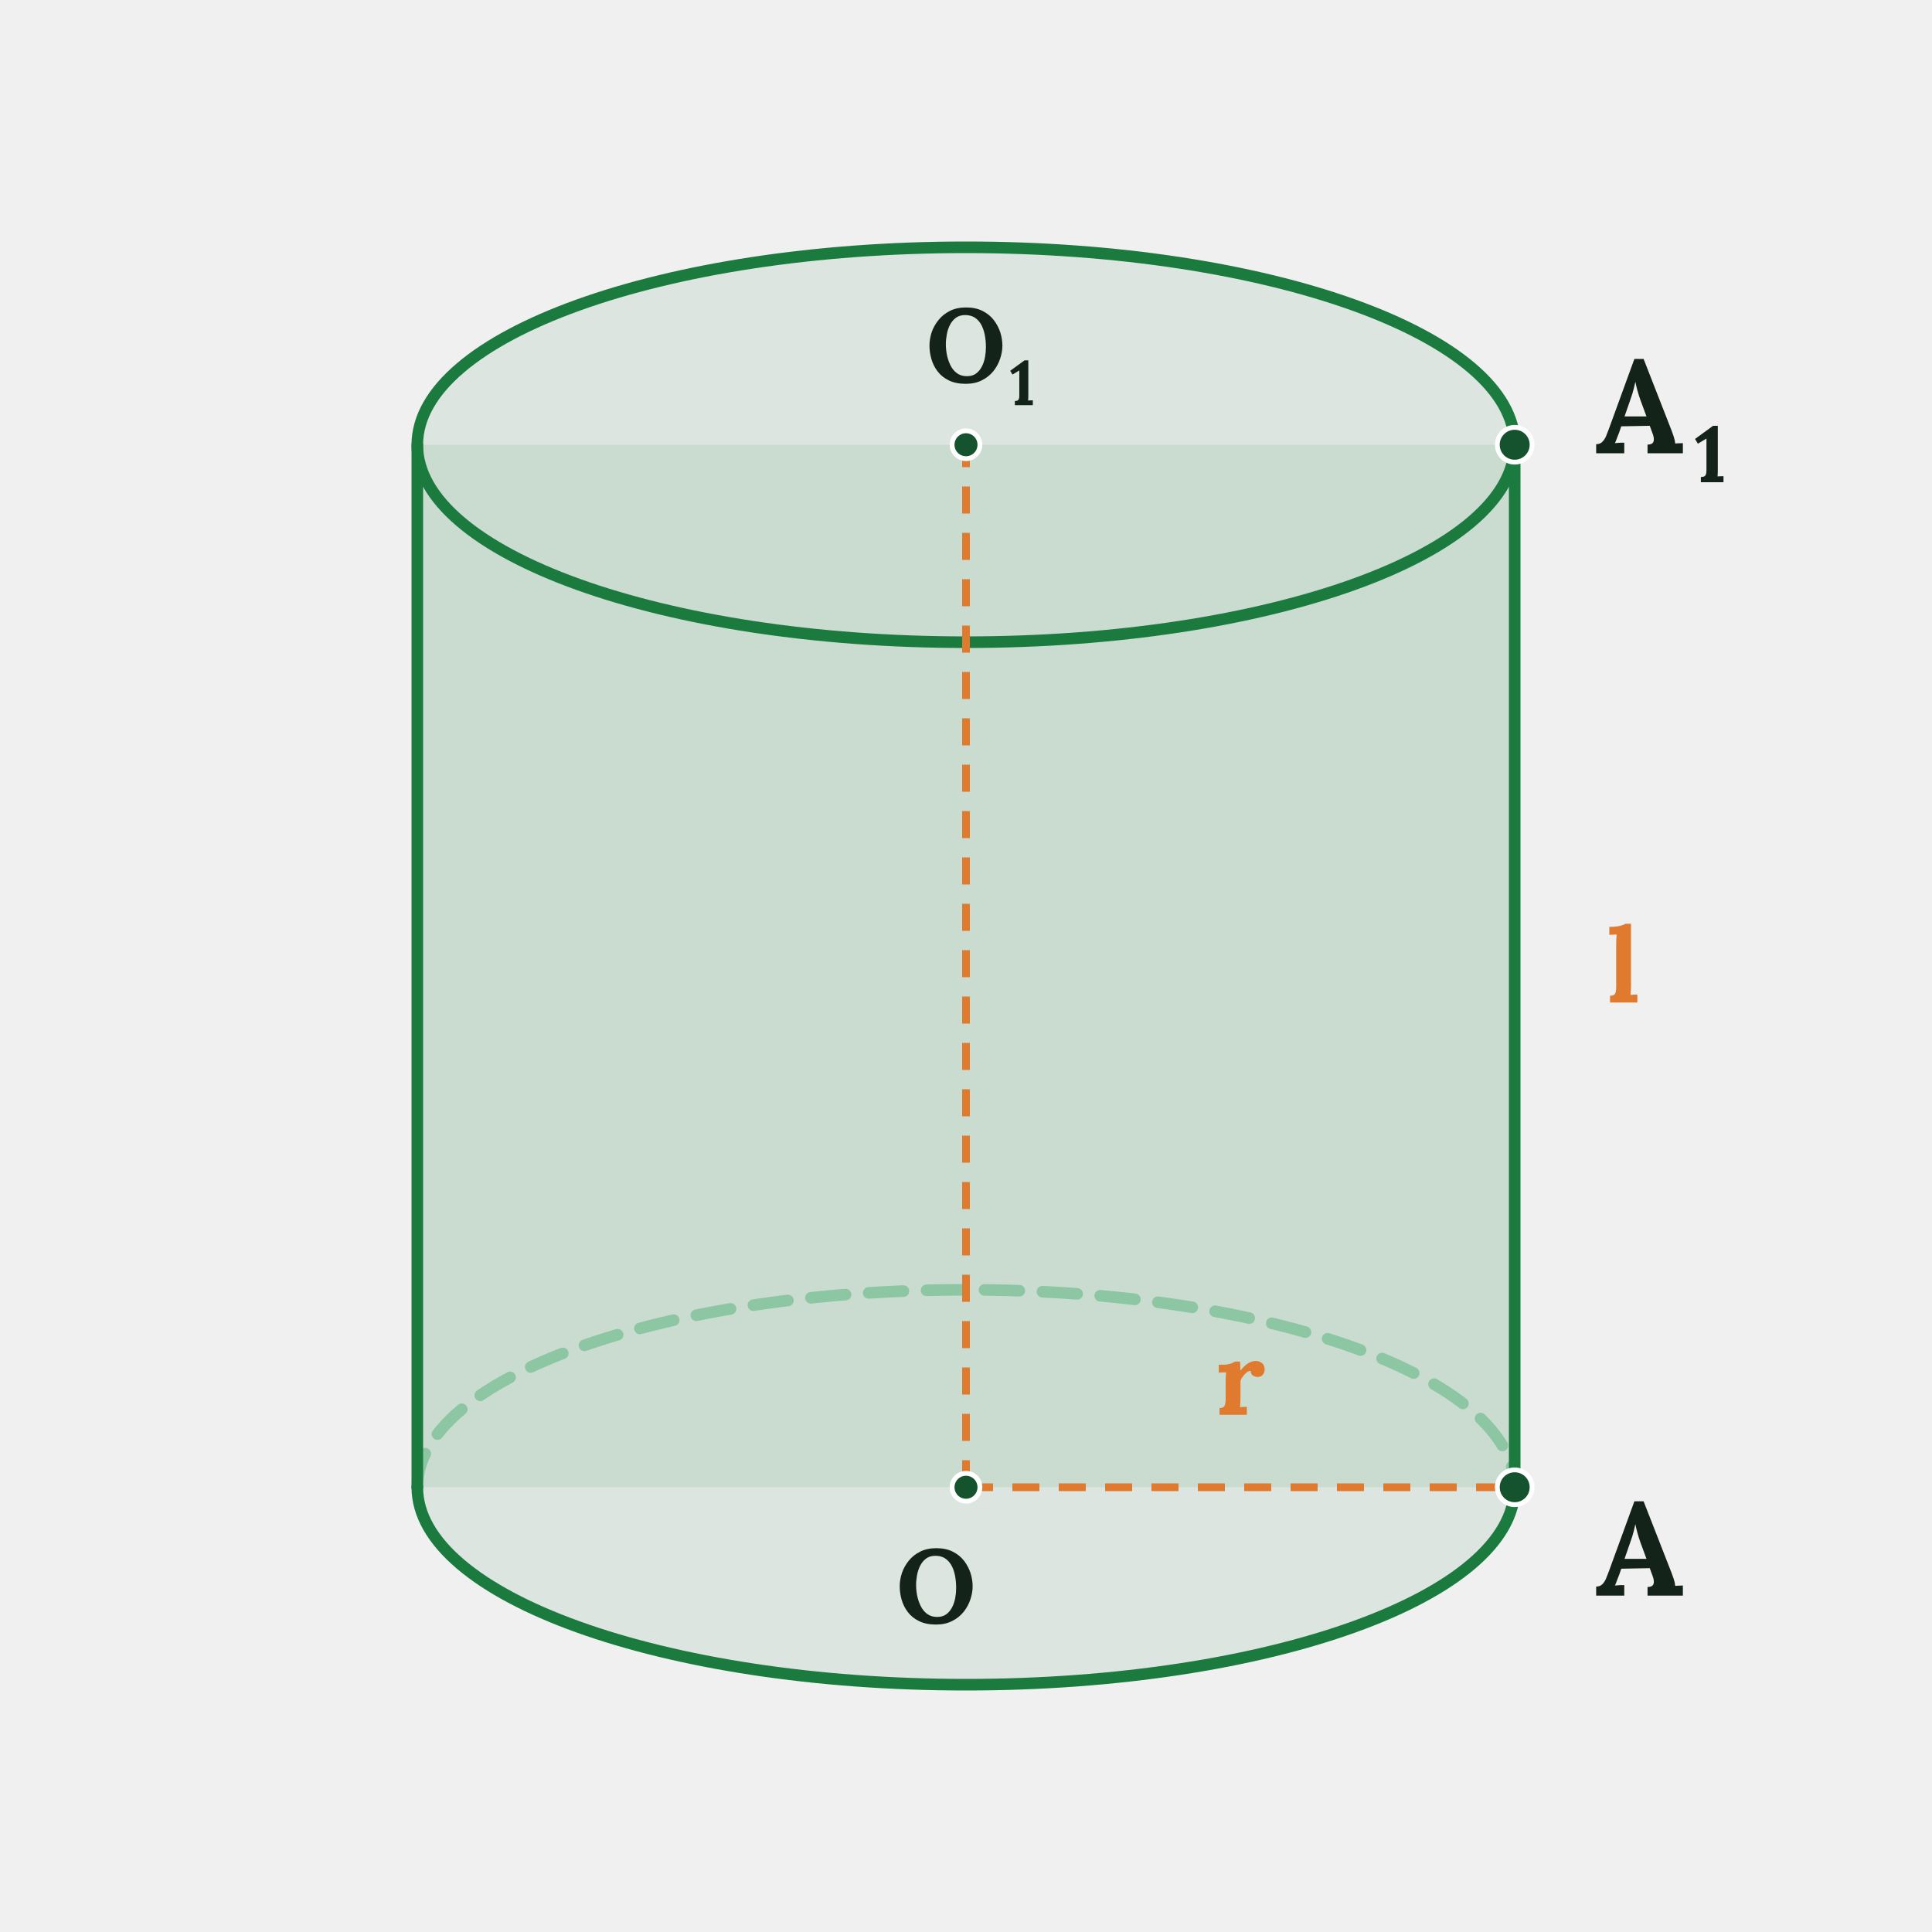
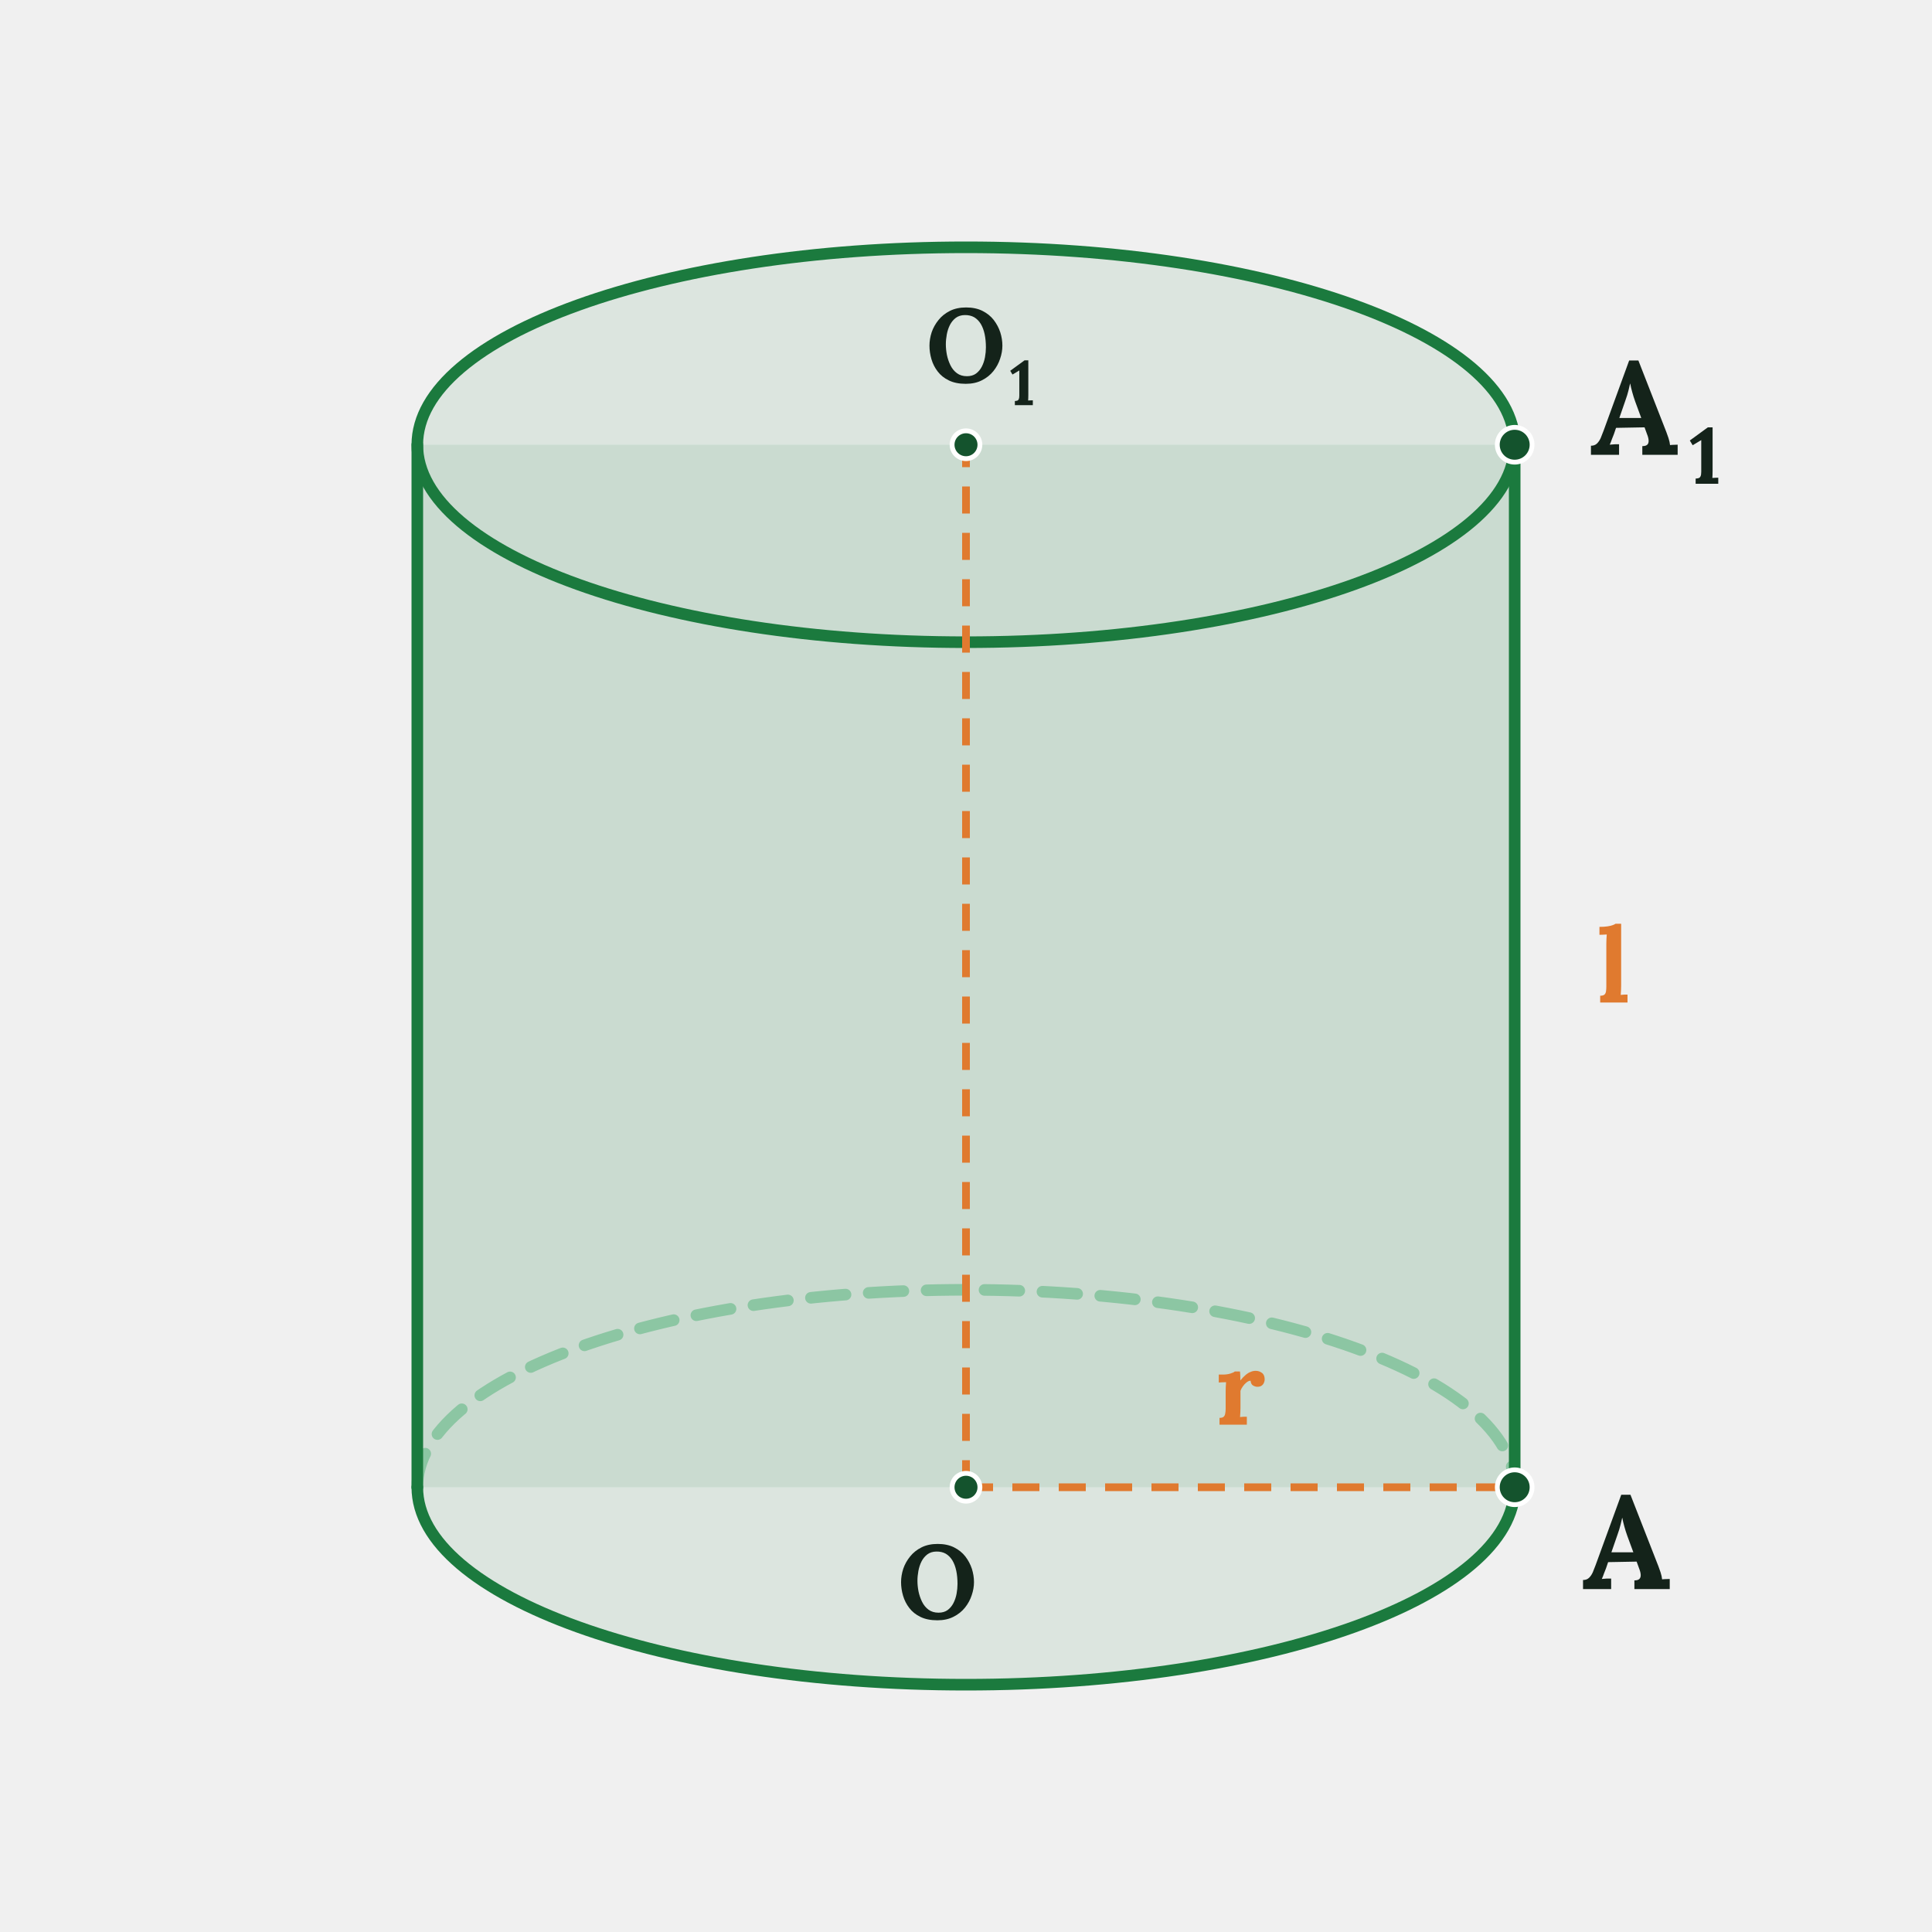
<svg xmlns="http://www.w3.org/2000/svg" viewBox="0 0 1000 1000" width="1000" height="1000">
  <polygon points="216.0,230.2 784.0,230.2 784.0,769.8 216.0,769.8" fill="#1B7A3E" fill-opacity="0.09" stroke="none" />
  <path d="M 216.0 769.8 L 216.0 230.2 A 284.0 102.2 0 1 1 784.0 230.2 L 784.0 769.8 A 284.0 102.2 0 0 1 216.0 769.8 Z" fill="#1B7A3E" fill-opacity="0.09" stroke="none" />
  <path d="M 216.0 769.8 A 284.0 102.2 0 0 1 784.0 769.8" fill="none" stroke="#8CC6A3" stroke-width="6" stroke-dasharray="18,12" stroke-linecap="round" />
  <path d="M 216.0 769.8 A 284.0 102.2 0 0 0 784.0 769.8" fill="none" stroke="#1B7A3E" stroke-width="6" stroke-linecap="round" />
  <ellipse cx="500.0" cy="230.2" rx="284.0" ry="102.2" fill="none" stroke="#1B7A3E" stroke-width="6" />
  <line x1="216.0" y1="769.8" x2="216.0" y2="230.2" stroke="#1B7A3E" stroke-width="6" stroke-linecap="round" />
  <line x1="784.0" y1="769.8" x2="784.0" y2="230.2" stroke="#1B7A3E" stroke-width="6" stroke-linecap="round" />
  <line x1="500.0" y1="769.8" x2="500.0" y2="230.2" stroke="#E07A2F" stroke-width="4" stroke-dasharray="14,10" />
  <line x1="500.0" y1="769.8" x2="784.0" y2="769.8" stroke="#E07A2F" stroke-width="4" stroke-dasharray="14,10" />
  <circle cx="784.0" cy="769.8" r="9" fill="#14532D" stroke="#fff" stroke-width="2.5" />
  <circle cx="784.0" cy="230.2" r="9" fill="#14532D" stroke="#fff" stroke-width="2.5" />
  <circle cx="500.0" cy="769.8" r="7.2" fill="#14532D" stroke="#fff" stroke-width="2.5" />
  <circle cx="500.0" cy="230.2" r="7.2" fill="#14532D" stroke="#fff" stroke-width="2.5" />
-   <path transform="translate(463.8,840.0) scale(0.054,-0.054)" d="M383 -16Q288 -16 222 16Q155 48 114 102Q73 155 54 220Q35 285 35 350Q35 413 56 478Q78 542 122 596Q165 650 231 683Q297 716 386 716Q477 716 543 683Q609 650 651 596Q693 541 714 477Q734 413 734 350Q734 288 712 224Q691 160 648 106Q604 51 538 18Q472 -16 383 -16ZM394 57Q446 57 481 82Q516 108 537 149Q558 190 567 238Q576 287 576 333Q576 402 564 459Q552 516 527 558Q502 599 464 622Q425 644 373 643Q322 642 287 616Q252 589 231 548Q210 506 201 457Q192 408 192 362Q192 315 202 262Q213 209 236 162Q259 115 298 86Q337 57 394 57Z" fill="#14231A" />
+   <path transform="translate(464.5,837.8) scale(0.054,-0.054)" d="M383 -16Q288 -16 222 16Q155 48 114 102Q73 155 54 220Q35 285 35 350Q35 413 56 478Q78 542 122 596Q165 650 231 683Q297 716 386 716Q477 716 543 683Q609 650 651 596Q693 541 714 477Q734 413 734 350Q734 288 712 224Q691 160 648 106Q604 51 538 18Q472 -16 383 -16ZM394 57Q446 57 481 82Q516 108 537 149Q558 190 567 238Q576 287 576 333Q576 402 564 459Q552 516 527 558Q502 599 464 622Q425 644 373 643Q322 642 287 616Q252 589 231 548Q210 506 201 457Q192 408 192 362Q192 315 202 262Q213 209 236 162Q259 115 298 86Q337 57 394 57Z" fill="#14231A" />
  <path transform="translate(479.2,197.8) scale(0.054,-0.054)" d="M383 -16Q288 -16 222 16Q155 48 114 102Q73 155 54 220Q35 285 35 350Q35 413 56 478Q78 542 122 596Q165 650 231 683Q297 716 386 716Q477 716 543 683Q609 650 651 596Q693 541 714 477Q734 413 734 350Q734 288 712 224Q691 160 648 106Q604 51 538 18Q472 -16 383 -16ZM394 57Q446 57 481 82Q516 108 537 149Q558 190 567 238Q576 287 576 333Q576 402 564 459Q552 516 527 558Q502 599 464 622Q425 644 373 643Q322 642 287 616Q252 589 231 548Q210 506 201 457Q192 408 192 362Q192 315 202 262Q213 209 236 162Q259 115 298 86Q337 57 394 57Z" fill="#14231A" />
  <path transform="translate(522.7,209.7) scale(0.0324,-0.0324)" d="M80 0L80 66Q103 67 118 72Q134 77 142 95Q151 113 151 153L151 554L42 489L6 549L235 716L295 716L295 164Q295 137 294 112Q294 87 292 74Q308 76 332 76Q357 77 367 77L367 0L80 0Z" fill="#14231A" />
-   <path transform="translate(825.9,825.9) scale(0.068,-0.068)" d="M4 0L4 69Q32 69 49 85Q66 101 78 127Q89 153 100 183L295 718L365 718L578 173Q584 158 594 128Q604 97 606 74Q623 76 638 76Q654 77 664 77L664 0L395 0L395 66Q423 66 434 78Q444 89 443 109Q442 129 432 154L412 209L195 205L179 158Q174 145 164 120Q155 94 147 77Q163 79 186 80Q208 80 218 80L218 0L4 0ZM220 280L387 280L341 405Q328 441 318 478Q308 514 303 542L302 542Q298 525 290 491Q282 457 265 410L220 280Z" fill="#14231A" />
-   <path transform="translate(825.9,234.6) scale(0.068,-0.068)" d="M4 0L4 69Q32 69 49 85Q66 101 78 127Q89 153 100 183L295 718L365 718L578 173Q584 158 594 128Q604 97 606 74Q623 76 638 76Q654 77 664 77L664 0L395 0L395 66Q423 66 434 78Q444 89 443 109Q442 129 432 154L412 209L195 205L179 158Q174 145 164 120Q155 94 147 77Q163 79 186 80Q208 80 218 80L218 0L4 0ZM220 280L387 280L341 405Q328 441 318 478Q308 514 303 542L302 542Q298 525 290 491Q282 457 265 410L220 280Z" fill="#14231A" />
-   <path transform="translate(877.1,249.6) scale(0.0408,-0.0408)" d="M80 0L80 66Q103 67 118 72Q134 77 142 95Q151 113 151 153L151 554L42 489L6 549L235 716L295 716L295 164Q295 137 294 112Q294 87 292 74Q308 76 332 76Q357 77 367 77L367 0L80 0Z" fill="#14231A" />
-   <path transform="translate(629.0,732.3) scale(0.054,-0.054)" d="M41 65Q69 65 81 76Q93 87 96 108Q100 128 100 154L100 322Q100 340 101 362Q102 385 104 407Q88 406 66 406Q45 405 34 404L34 480L74 480Q113 480 146 490Q178 500 188 510L237 510Q239 500 240 472Q241 445 241 424Q268 457 292 477Q316 497 340 506Q363 516 387 516Q422 516 448 496Q474 477 474 433Q474 418 467 402Q460 385 445 374Q430 363 404 363Q384 363 363 375Q342 387 339 421Q319 421 299 404Q279 388 264 366Q248 343 242 324L242 161Q242 147 241 122Q240 96 238 73Q254 75 274 76Q293 76 303 76L303 0L41 0L41 65Z" fill="#E07A2F" />
-   <path transform="translate(832.0,518.9) scale(0.054,-0.054)" d="M25 65Q53 65 66 76Q78 87 81 108Q84 128 84 154L84 565Q84 583 85 606Q86 630 88 652Q72 651 50 650Q29 650 18 649L18 725Q65 725 96 730Q128 735 146 742Q165 749 172 755L226 755L226 161Q226 147 225 122Q224 96 222 73Q239 75 258 76Q277 76 287 76L287 0L25 0L25 65Z" fill="#E07A2F" />
+   <path transform="translate(819.1,822.5) scale(0.068,-0.068)" d="M4 0L4 69Q32 69 49 85Q66 101 78 127Q89 153 100 183L295 718L365 718L578 173Q584 158 594 128Q604 97 606 74Q623 76 638 76Q654 77 664 77L664 0L395 0L395 66Q423 66 434 78Q444 89 443 109Q442 129 432 154L412 209L195 205L179 158Q174 145 164 120Q155 94 147 77Q163 79 186 80Q208 80 218 80L218 0L4 0ZM220 280L387 280L341 405Q328 441 318 478Q308 514 303 542L302 542Q298 525 290 491Q282 457 265 410L220 280Z" fill="#14231A" />
+   <path transform="translate(823.2,235.4) scale(0.068,-0.068)" d="M4 0L4 69Q32 69 49 85Q66 101 78 127Q89 153 100 183L295 718L365 718L578 173Q584 158 594 128Q604 97 606 74Q623 76 638 76Q654 77 664 77L664 0L395 0L395 66Q423 66 434 78Q444 89 443 109Q442 129 432 154L412 209L195 205L179 158Q174 145 164 120Q155 94 147 77Q163 79 186 80Q208 80 218 80L218 0L4 0ZM220 280L387 280L341 405Q328 441 318 478Q308 514 303 542L302 542Q298 525 290 491Q282 457 265 410L220 280Z" fill="#14231A" />
+   <path transform="translate(874.4,250.4) scale(0.0408,-0.0408)" d="M80 0L80 66Q103 67 118 72Q134 77 142 95Q151 113 151 153L151 554L42 489L6 549L235 716L295 716L295 164Q295 137 294 112Q294 87 292 74Q308 76 332 76Q357 77 367 77L367 0L80 0Z" fill="#14231A" />
+   <path transform="translate(629.0,737.4) scale(0.054,-0.054)" d="M41 65Q69 65 81 76Q93 87 96 108Q100 128 100 154L100 322Q100 340 101 362Q102 385 104 407Q88 406 66 406Q45 405 34 404L34 480L74 480Q113 480 146 490Q178 500 188 510L237 510Q239 500 240 472Q241 445 241 424Q268 457 292 477Q316 497 340 506Q363 516 387 516Q422 516 448 496Q474 477 474 433Q474 418 467 402Q460 385 445 374Q430 363 404 363Q384 363 363 375Q342 387 339 421Q319 421 299 404Q279 388 264 366Q248 343 242 324L242 161Q242 147 241 122Q240 96 238 73Q254 75 274 76Q293 76 303 76L303 0L41 0L41 65Z" fill="#E07A2F" />
+   <path transform="translate(826.9,518.9) scale(0.054,-0.054)" d="M25 65Q53 65 66 76Q78 87 81 108Q84 128 84 154L84 565Q84 583 85 606Q86 630 88 652Q72 651 50 650Q29 650 18 649L18 725Q65 725 96 730Q128 735 146 742Q165 749 172 755L226 755L226 161Q226 147 225 122Q224 96 222 73Q239 75 258 76Q277 76 287 76L287 0L25 0L25 65Z" fill="#E07A2F" />
</svg>
